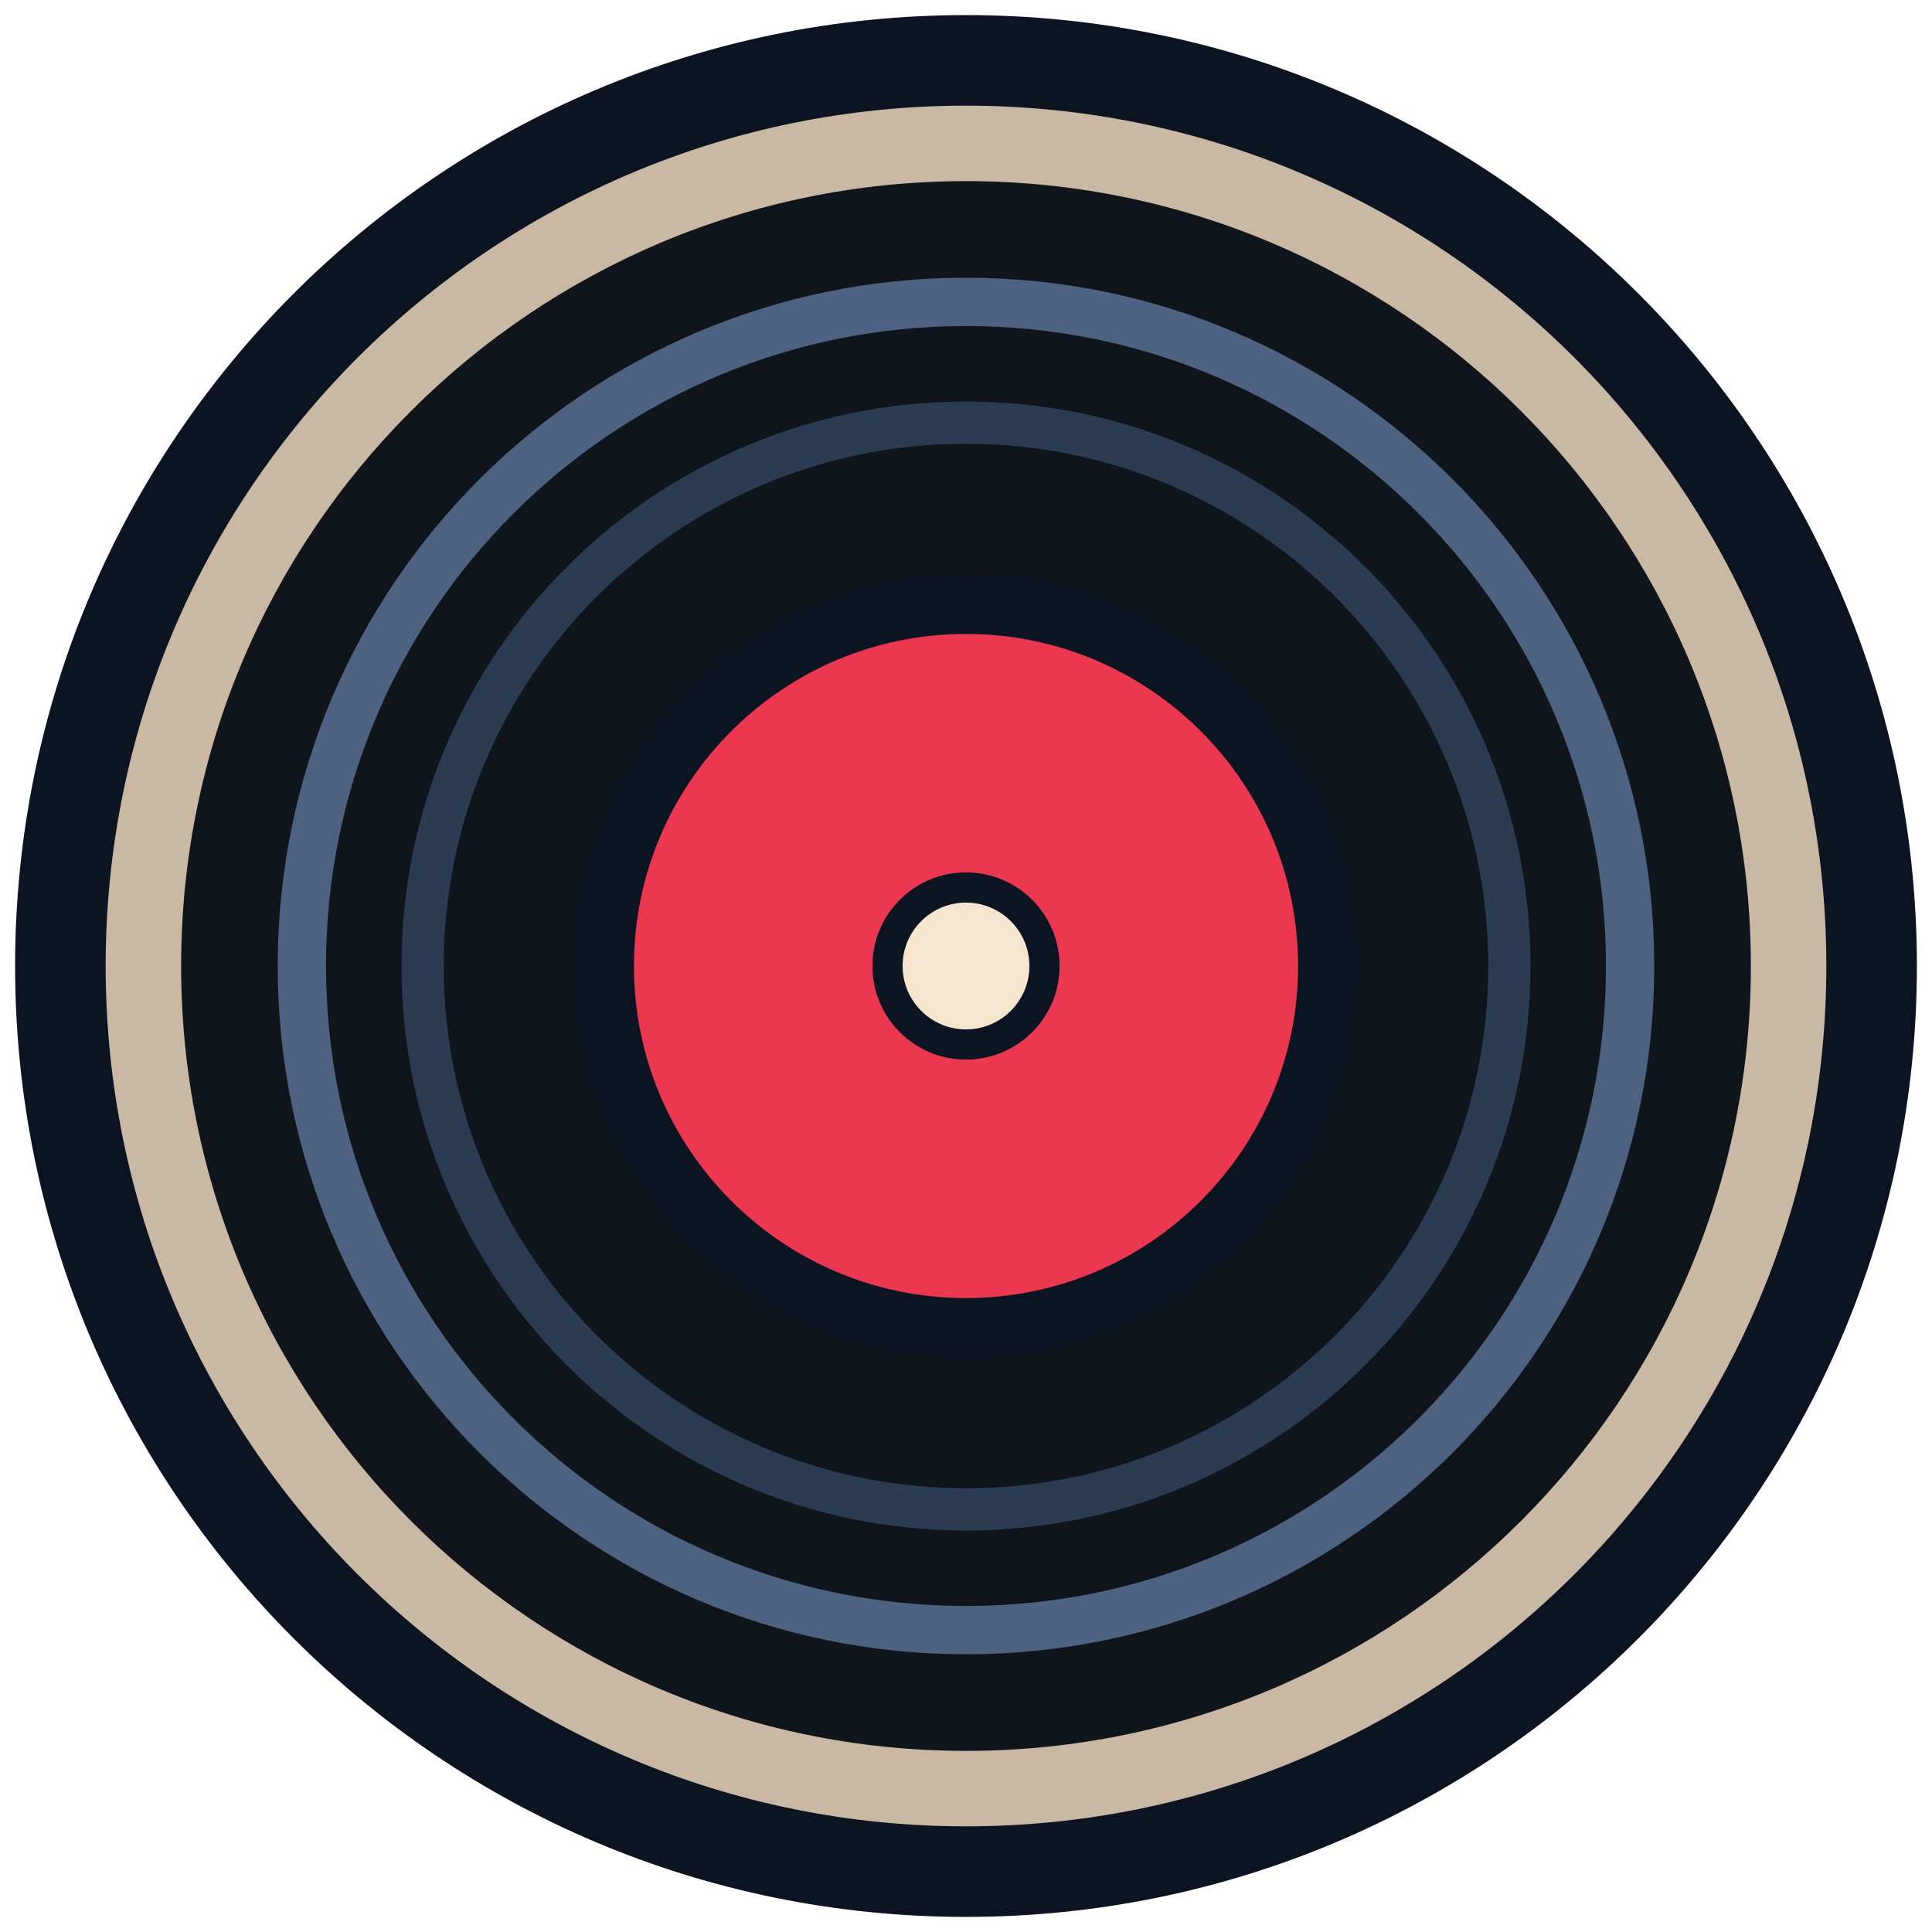
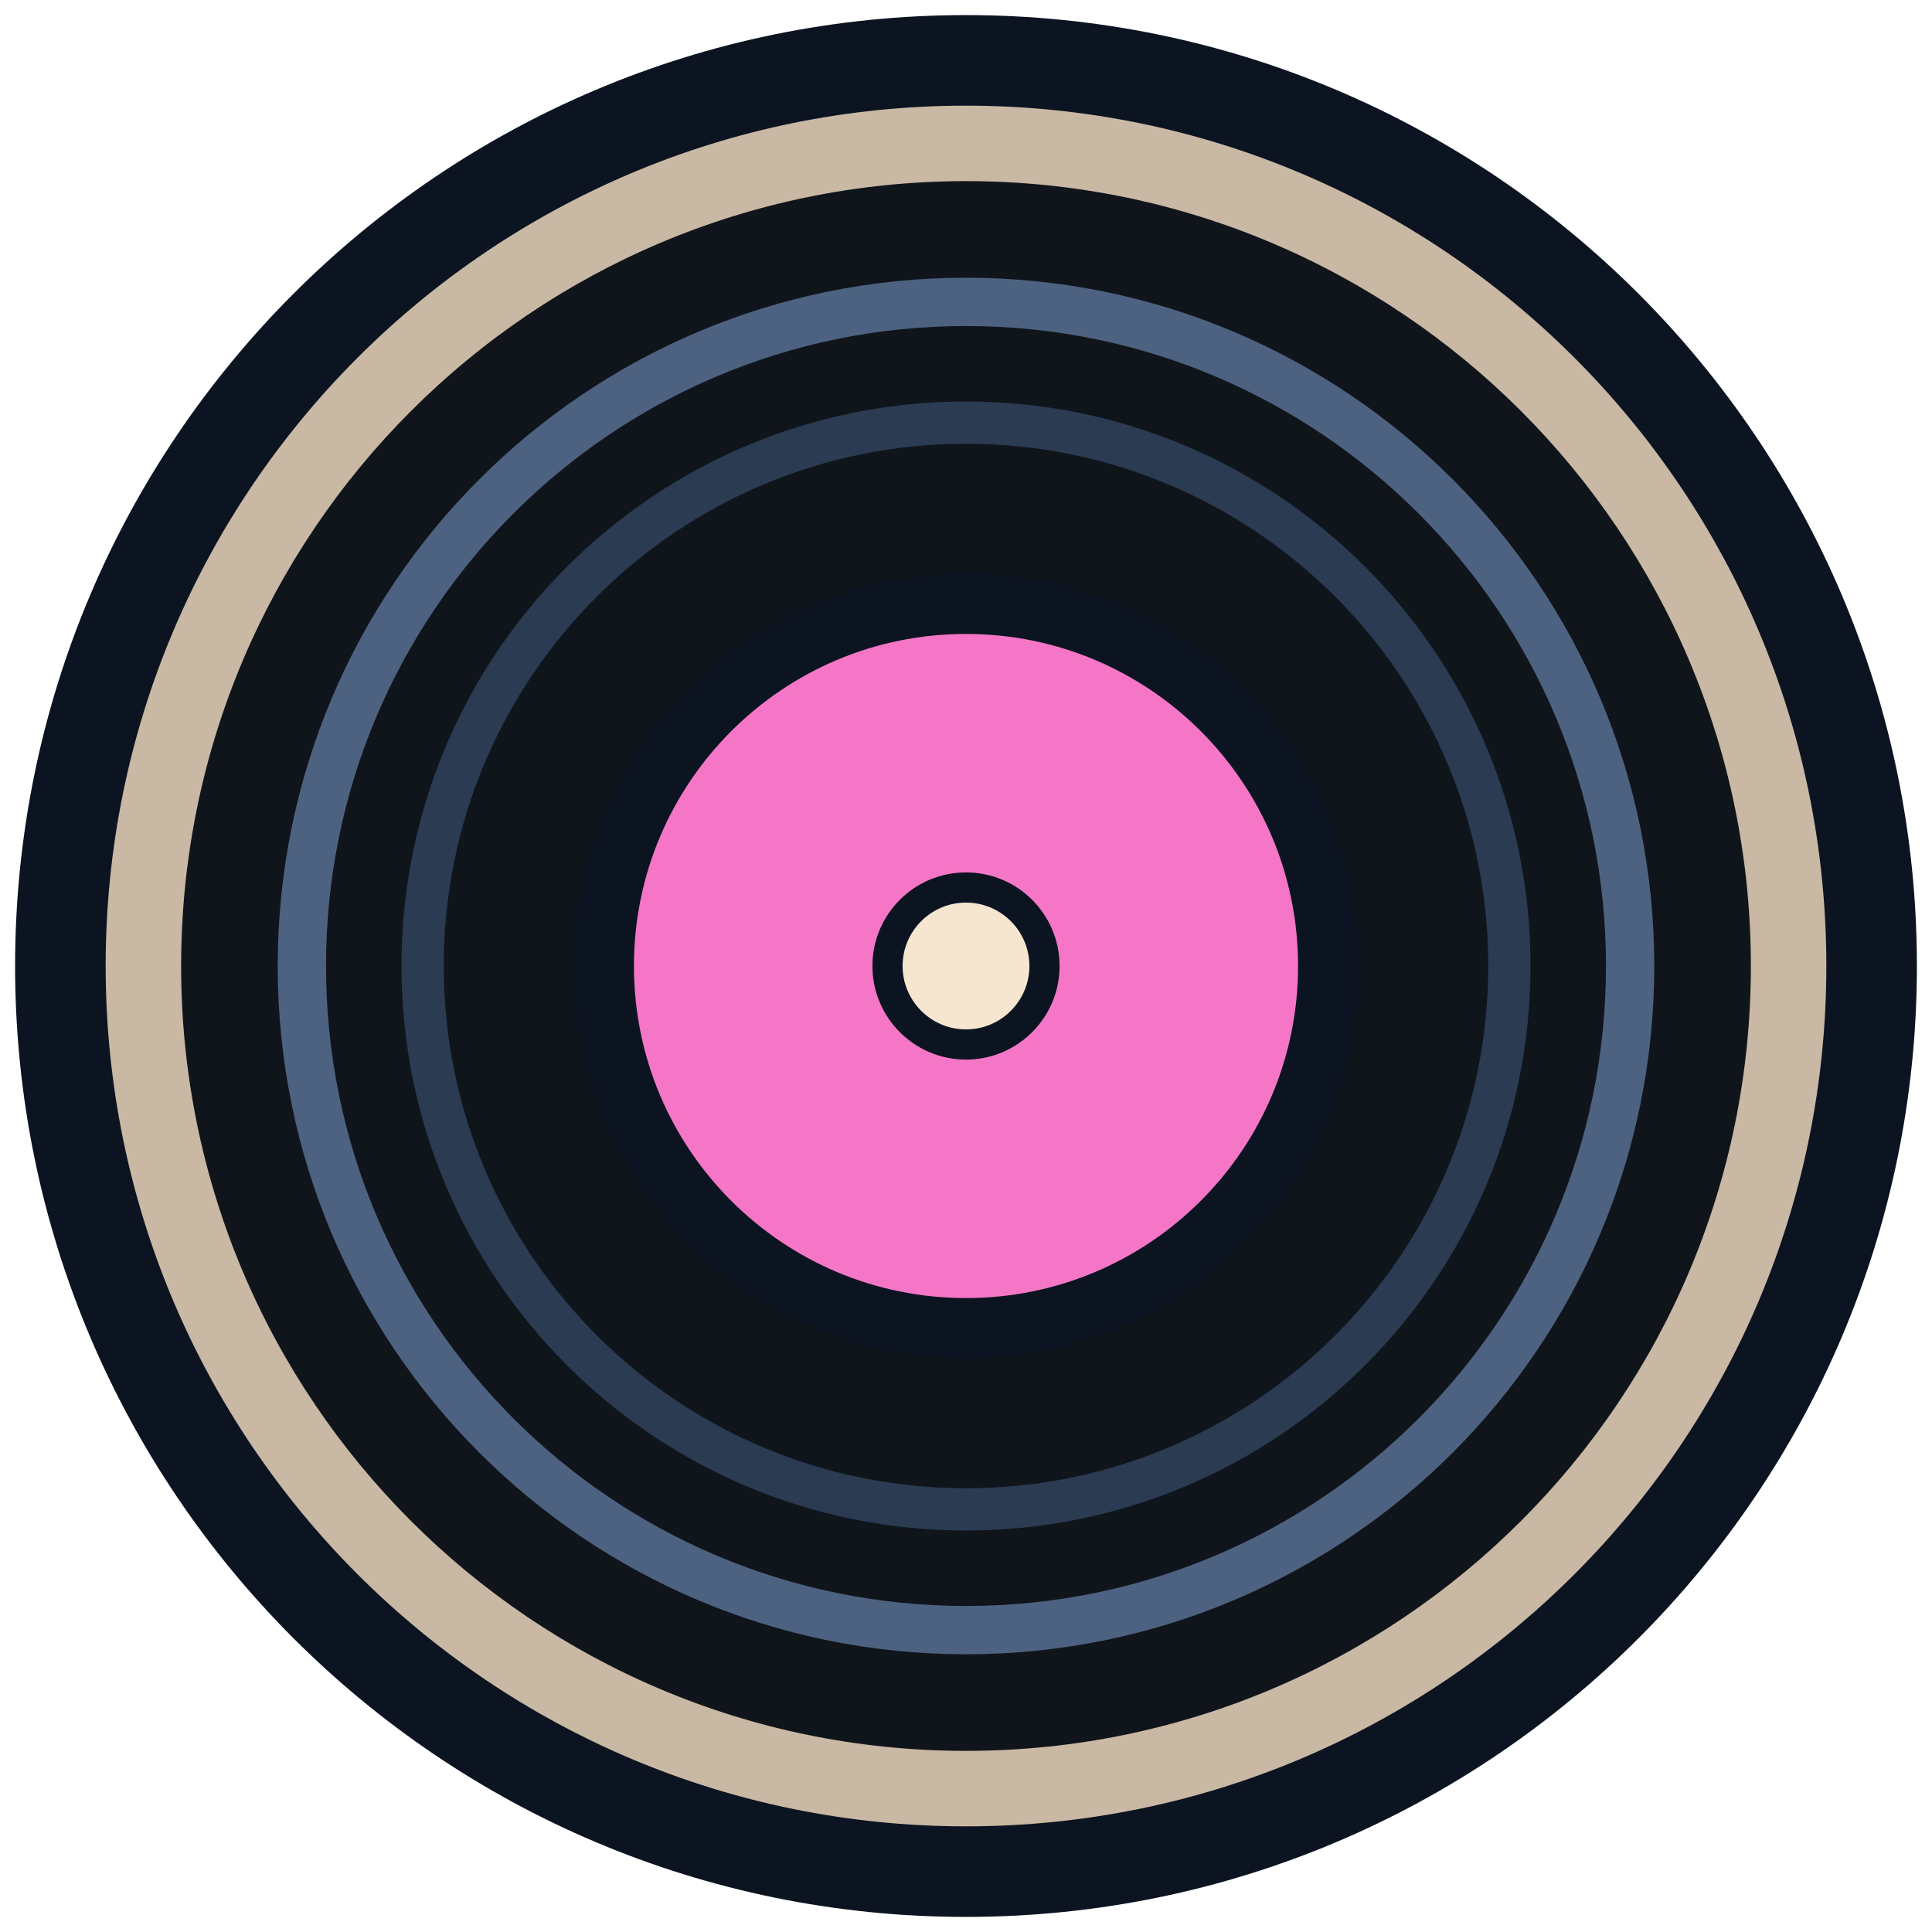
<svg xmlns="http://www.w3.org/2000/svg" viewBox="0 0 64 64">
  <circle cx="32" cy="32" r="30" fill="#c9b8a3" stroke="#0c1422" stroke-width="3" />
  <circle cx="32" cy="32" r="26" fill="#10151c" />
  <circle cx="32" cy="32" r="22" fill="none" stroke="#4d6280" stroke-width="1.6" />
  <circle cx="32" cy="32" r="18" fill="none" stroke="#2a3b52" stroke-width="1.4" />
-   <circle cx="32" cy="32" r="12" fill="#ec3750" stroke="#0c1422" stroke-width="2" />
+   <circle cx="32" cy="32" r="12" fill="#f576c6" stroke="#0c1422" stroke-width="2" />
  <circle cx="32" cy="32" r="2.6" fill="#f6e6cf" stroke="#0c1422" stroke-width="1" />
</svg>
